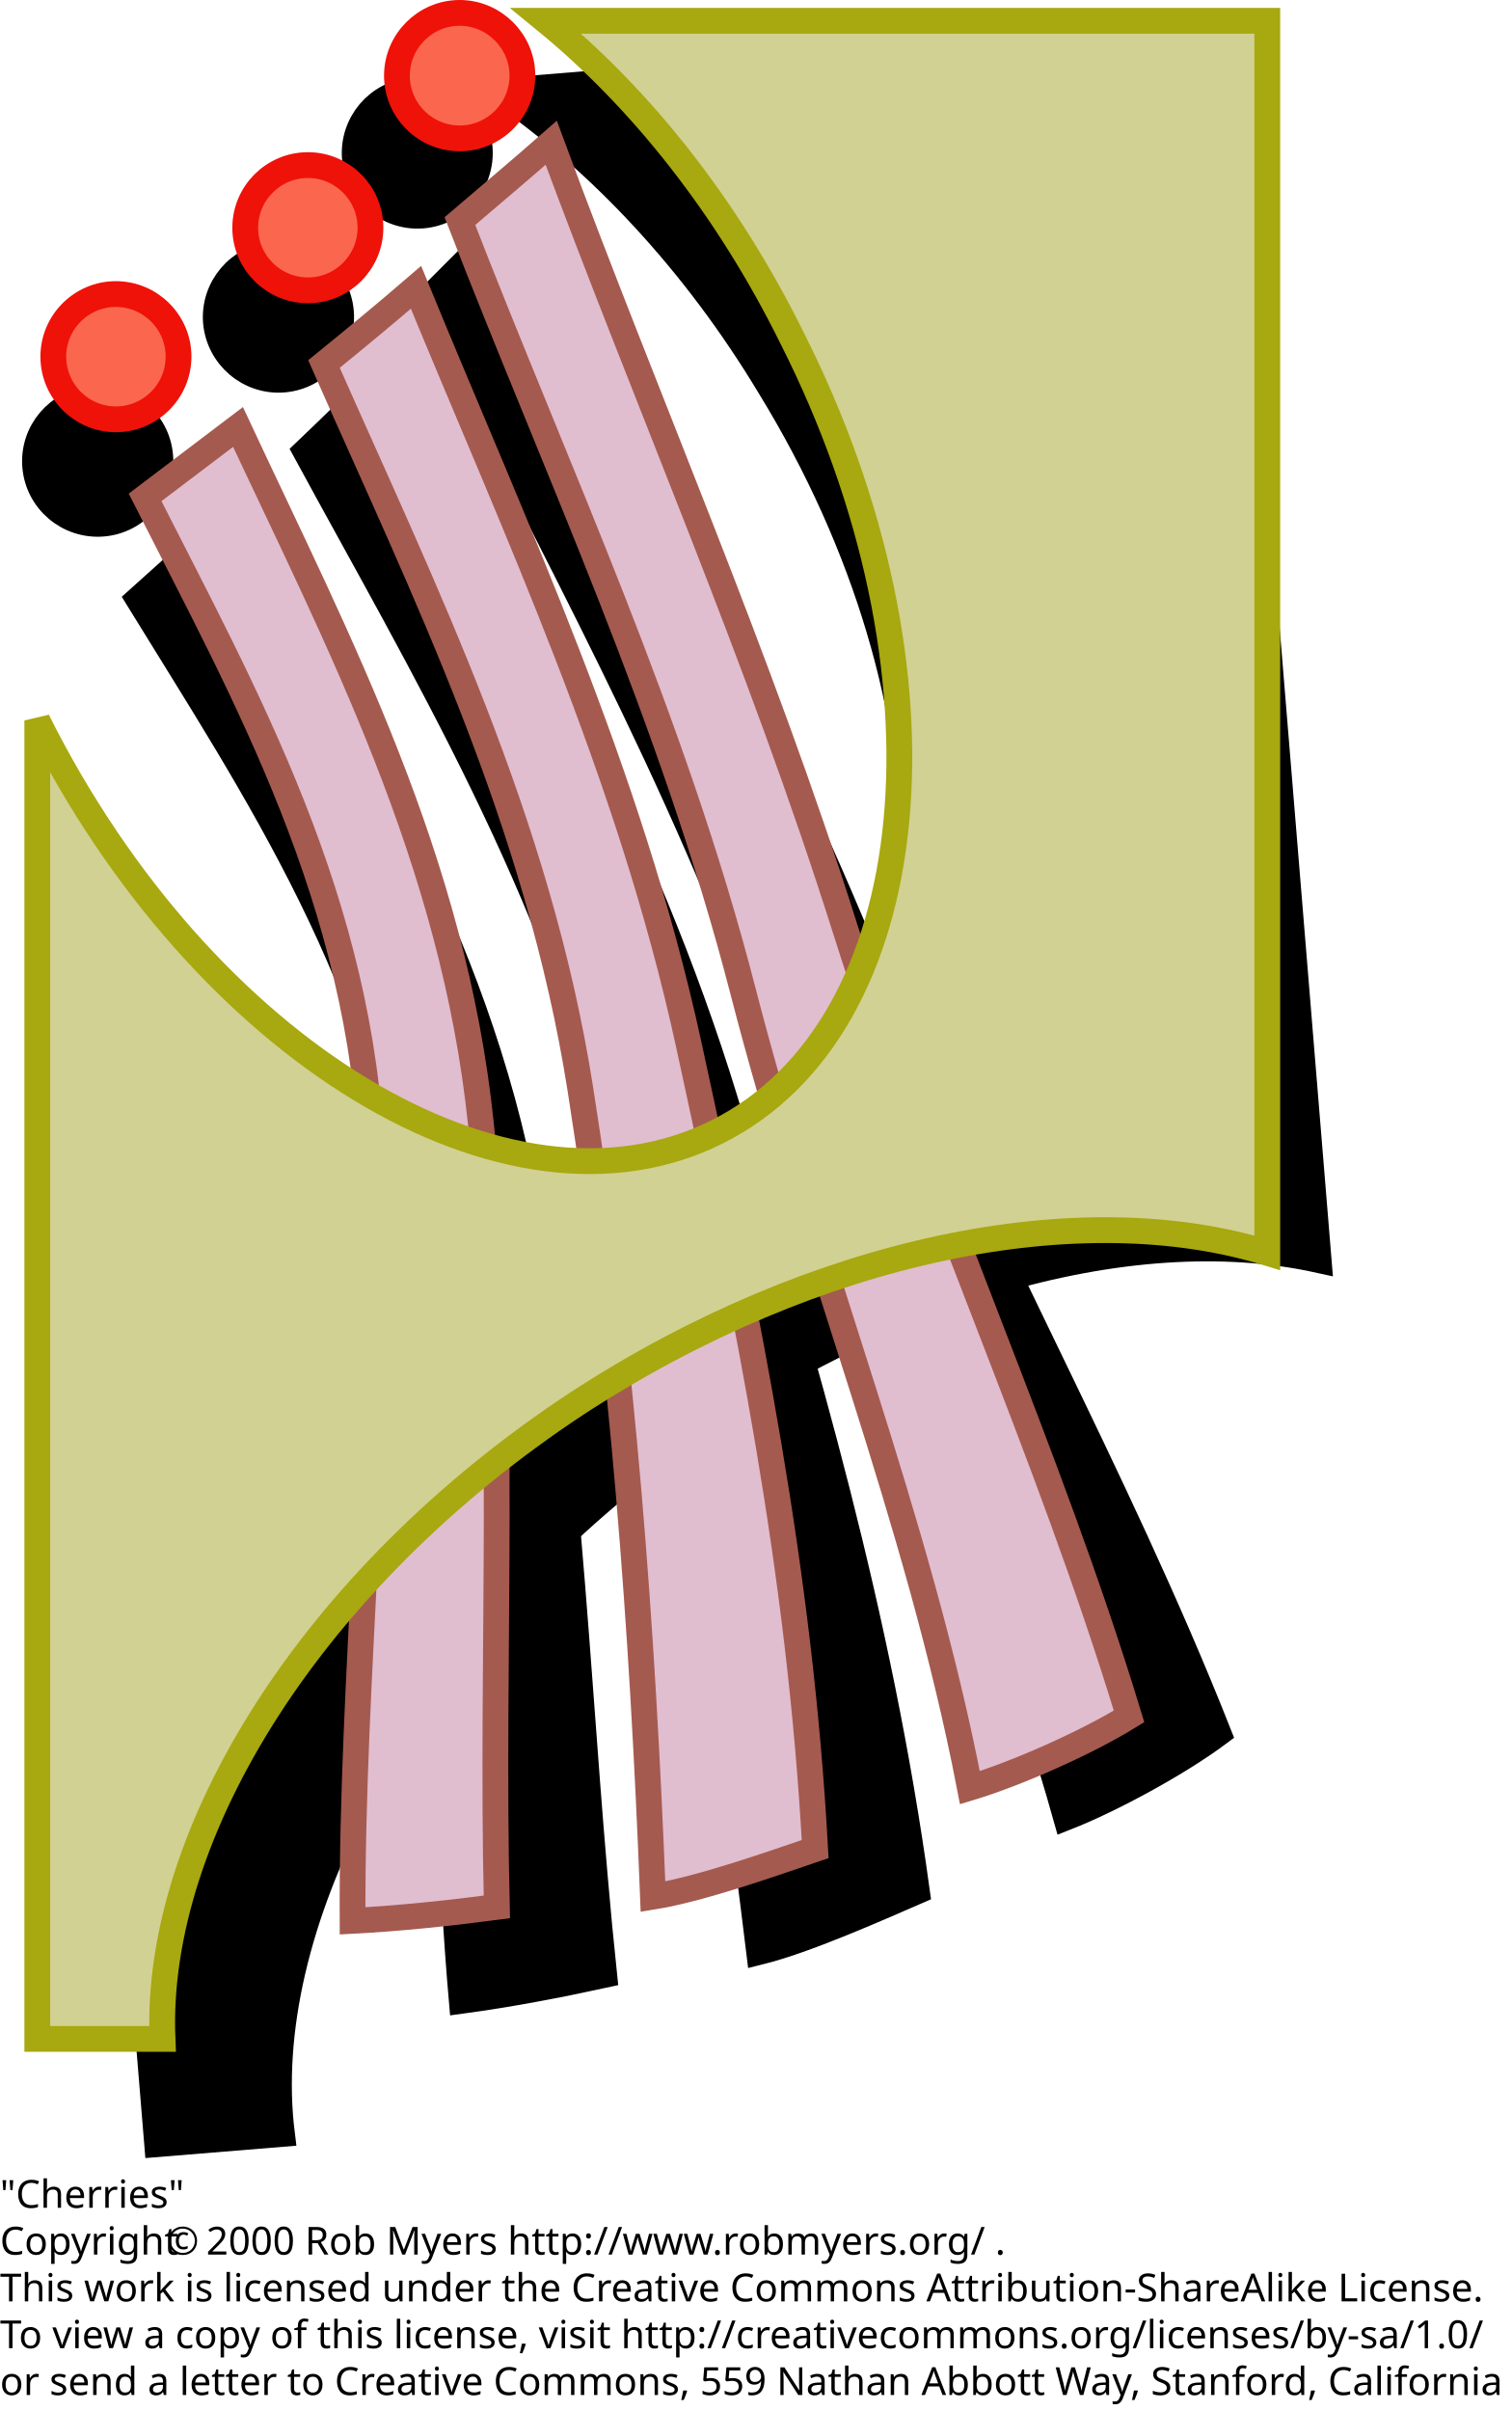
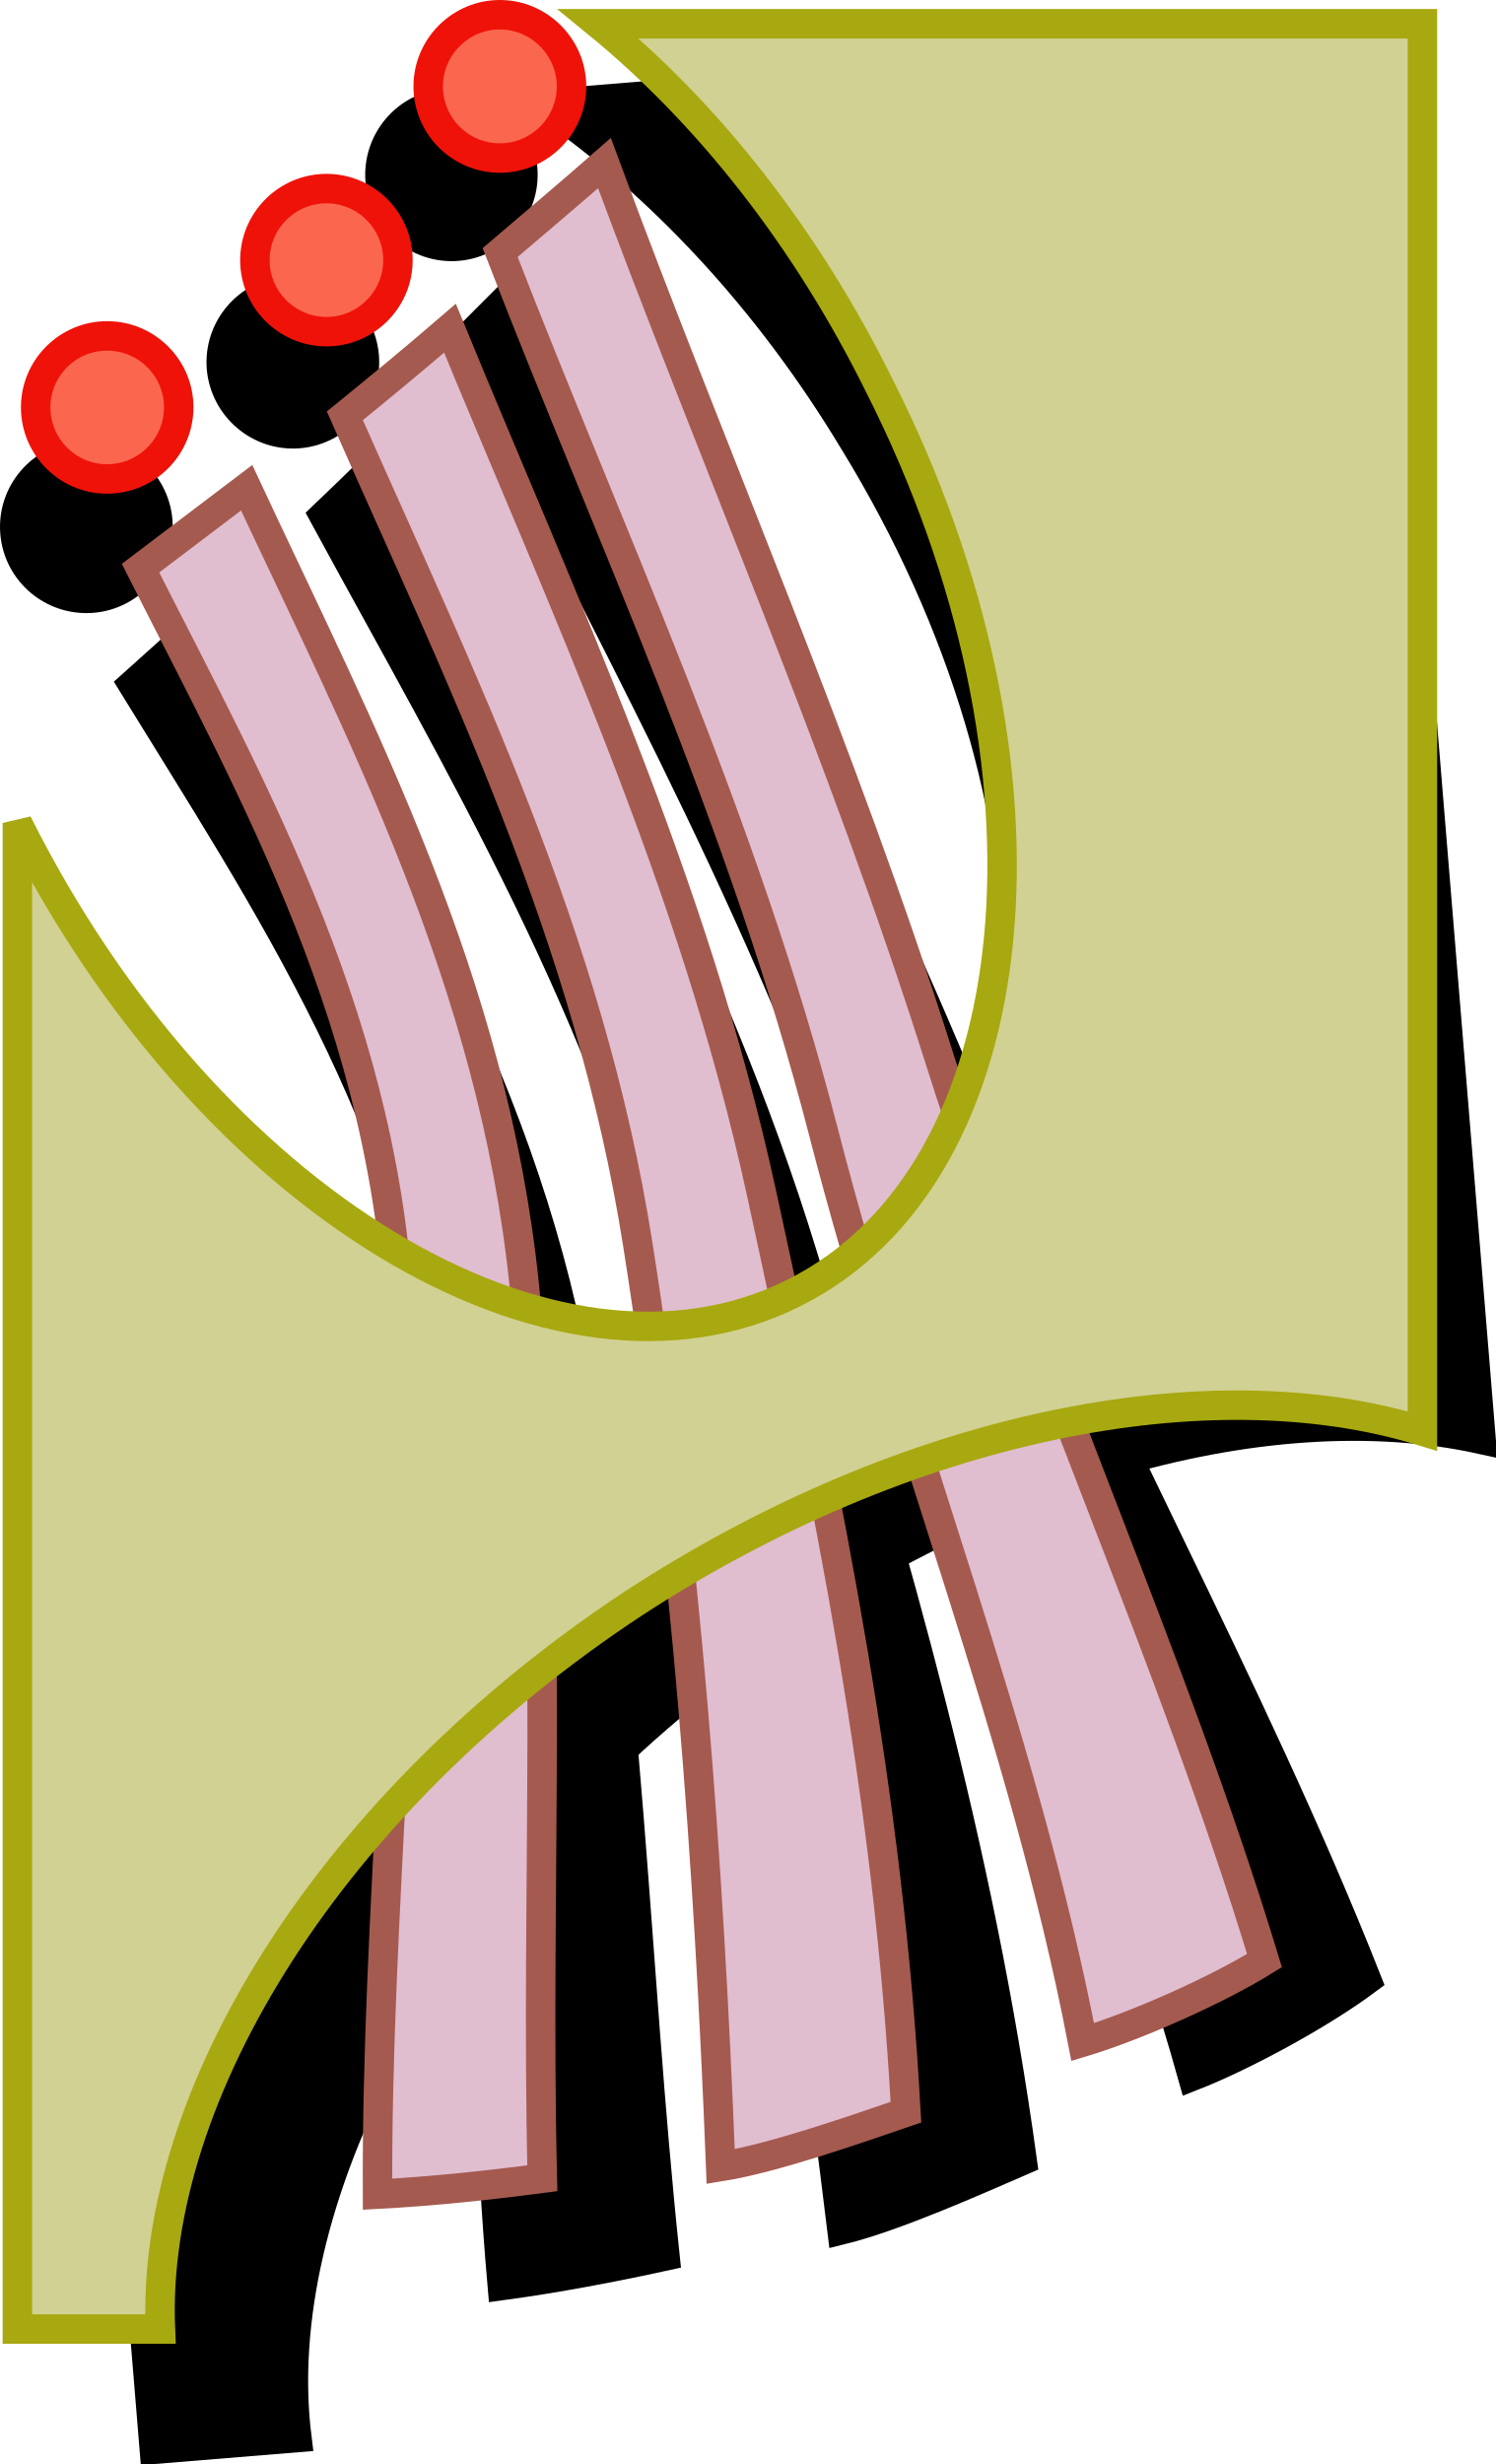
- <svg xmlns="http://www.w3.org/2000/svg" width="468.311" height="747.057" viewBox="0 0 468.311 747.057" style="overflow:visible;enable-background:new 0 0 468.311 747.057" xml:space="preserve">
-   <style type="text/css">
+ <svg xmlns="http://www.w3.org/2000/svg" width="405.784" height="668.375" viewBox="0 0 468.311 747.057" style="overflow:visible" xml:space="preserve" id="svg2509" version="1.0">
+   <defs id="defs2563" />
+   <style type="text/css" id="style2511">
	
		@font-face{font-family:'Times-Roman';src:url(19E451E5.cef)}
	
	</style>
-   <g id="Layer_1">
-     <text transform="matrix(1 0 0 1 0 684.0942)">
-       <tspan x="0" y="0" style="font-family:'Times-Roman'; font-size:12;">"Cherries"</tspan>
-       <tspan x="0" y="14.5" style="font-family:'Times-Roman'; font-size:12;">Copyright </tspan>
-       <tspan x="51.668" y="14.5" style="font-family:'Times-Roman'; font-size:12;">©</tspan>
-       <tspan x="60.785" y="14.5" style="font-family:'Times-Roman'; font-size:12;"> 2000 Rob Myers http://www.robmyers.org/ .</tspan>
-       <tspan x="0" y="29" style="font-family:'Times-Roman'; font-size:12;">This work is licensed under the Creative Commons Attribution-ShareAlike License.</tspan>
-       <tspan x="0" y="43.5" style="font-family:'Times-Roman'; font-size:12;">To view a copy of this license, visit http://creativecommons.org/licenses/by-sa/1.0/ </tspan>
-       <tspan x="0" y="58" style="font-family:'Times-Roman'; font-size:12;">or send a letter to Creative Commons, 559 Nathan Abbott Way, Stanford, California 94305, USA.</tspan>
-     </text>
-     <g>
-       <g>
-         <path style="stroke:#000000;stroke-width:7.992;" d="M42.872,185.651c8.928-8.064,17.928-16.057,26.928-24.12      c36.144,63.216,77.616,128.088,92.736,209.448c15.12,81.504,16.272,161.208,24.696,240.983      c-14.544,3.168-29.304,5.977-44.136,7.992c-6.696-76.752-3.528-154.08-13.176-234.504      C120.2,304.955,78.8,244.115,42.872,185.651z" />
-         <path style="stroke:#000000;stroke-width:7.992;" d="M94.712,139.859c8.928-8.496,17.712-17.137,26.424-25.92      c36.72,71.928,78.264,144.216,103.536,226.871c25.416,83.16,47.736,159.912,59.473,245.232      c-12.457,5.4-34.345,15.192-48.889,18.792c-10.008-82.296-22.896-165.096-42.84-247.248      C172.544,275.579,131.216,207.107,94.712,139.859z" />
-         <path style="stroke:#000000;stroke-width:7.992;" d="M133.016,92.338c8.784-8.784,17.496-17.496,26.28-26.496      c36,77.4,77.256,153.36,110.664,235.008c33.696,82.297,75.744,155.593,107.64,236.232      c-12.455,9.288-33.264,20.592-47.231,26.064c-22.968-82.009-61.272-156.816-90.216-240.049      C211.424,240.514,169.232,166.93,133.016,92.338z" />
-         <path style="stroke:#000000;stroke-width:7.992;" d="M28.688,123.586c10.656-0.936,20.088,7.056,20.952,17.712      c0.864,10.656-7.128,20.088-17.784,20.952c-10.656,0.864-20.088-7.056-20.952-17.784      C10.04,133.811,18.032,124.451,28.688,123.586z" />
-         <path style="stroke:#000000;stroke-width:7.992;" d="M84.704,78.875c10.656-0.864,20.088,7.128,20.952,17.784      c0.864,10.656-7.128,20.088-17.784,20.952c-10.656,0.863-20.016-7.128-20.952-17.784C66.056,89.17,74.048,79.739,84.704,78.875z      " />
-         <path style="stroke:#000000;stroke-width:7.992;" d="M127.688,28.042c10.656-0.864,20.088,7.128,20.952,17.784      c0.864,10.656-7.056,20.088-17.712,20.952c-10.656,0.863-20.088-7.128-20.952-17.784      C109.112,38.338,117.032,28.907,127.688,28.042z" />
-         <path style="stroke:#000000;stroke-width:7.992;" d="M154.544,28.258c31.104,21.456,60.696,52.776,84.024,91.584      c60.552,98.712,59.184,209.521-2.952,247.248c-61.848,37.584-160.92-11.88-220.392-109.872l33.48,407.16l38.664-3.168      C79.52,597.995,122,515.05,199.184,454.499c70.272-54.576,150.625-77.04,209.448-64.08L377.384,9.97L154.544,28.258z" />
-       </g>
-       <path style="fill:#E1BDD0;stroke:#A55A4F;stroke-width:7.992;" d="M44.96,154.115c9.576-7.272,19.224-14.544,28.8-21.816     c30.816,66.024,66.888,134.064,75.312,216.36c8.352,82.439,2.952,162,4.896,242.208c-14.832,1.943-29.736,3.527-44.712,4.32     c-0.36-77.04,9.144-153.864,6.048-234.792C112.28,279.395,75.992,215.386,44.96,154.115z" />
-       <path style="fill:#E1BDD0;stroke:#A55A4F;stroke-width:7.992;" d="M100.4,112.787c9.576-7.776,19.08-15.624,28.512-23.76     c30.672,74.735,66.168,150.191,84.527,234.647c18.504,84.96,34.488,163.296,39.168,249.265     c-12.887,4.392-35.424,12.384-50.255,14.76c-3.24-82.8-9.288-166.464-22.464-249.984     C166.856,254.411,131.288,182.771,100.4,112.787z" />
-       <path style="fill:#E1BDD0;stroke:#A55A4F;stroke-width:7.992;" d="M142.52,68.506c9.432-8.063,18.864-15.983,28.296-24.264     c29.592,80.136,64.44,159.191,91.008,243.288c26.855,84.815,62.783,161.279,88.056,244.296     c-13.248,8.208-34.991,17.784-49.319,22.104c-16.129-83.592-48.24-161.352-70.272-246.672     C208.472,222.586,172.472,145.834,142.52,68.506z" />
-       <path style="fill:#FB674E;stroke:#EF1209;stroke-width:7.992;" d="M35.888,91.115c10.728,0,19.44,8.712,19.44,19.368     c0,10.728-8.712,19.439-19.44,19.439c-10.656,0-19.368-8.712-19.368-19.439C16.52,99.827,25.232,91.115,35.888,91.115z" />
-       <path style="fill:#FB674E;stroke:#EF1209;stroke-width:7.992;" d="M95.432,51.155c10.656,0,19.368,8.712,19.368,19.439     c0,10.656-8.712,19.368-19.368,19.368c-10.728,0-19.44-8.712-19.44-19.368C75.992,59.867,84.704,51.155,95.432,51.155z" />
-       <path style="fill:#FB674E;stroke:#EF1209;stroke-width:7.992;" d="M142.448,3.995c10.656,0,19.44,8.784,19.44,19.439     c0,10.729-8.784,19.44-19.44,19.44c-10.728,0-19.44-8.712-19.44-19.44C123.008,12.779,131.72,3.995,142.448,3.995z" />
-       <path style="fill:#D1D193;stroke:#A8A810;stroke-width:7.992;" d="M169.16,6.443c29.232,23.903,56.16,57.527,76.248,98.208     c52.271,103.319,41.832,213.624-23.256,246.096c-64.729,32.4-159.336-25.056-210.601-127.512v408.527H50.36     c-2.664-63.72,46.44-142.848,128.376-196.848c74.52-48.6,156.384-64.44,213.984-46.728V6.443H169.16z" />
+   <g style="overflow:visible" id="g2530" transform="matrix(1.154089,0,0,1.154089,-7.898638,-12.15264)">
+     <g id="g2532">
+       <path id="path2534" d="M 42.872,185.651 C 51.8,177.587 60.8,169.594 69.8,161.531 C 105.944,224.747 147.416,289.619 162.536,370.979 C 177.656,452.483 178.808,532.187 187.232,611.962 C 172.688,615.13 157.928,617.939 143.096,619.954 C 136.4,543.202 139.568,465.874 129.92,385.45 C 120.2,304.955 78.8,244.115 42.872,185.651 z" style="stroke:#000000;stroke-width:7.992" />
+       <path id="path2536" d="M 94.712,139.859 C 103.64,131.363 112.424,122.722 121.136,113.939 C 157.856,185.867 199.4,258.155 224.672,340.81 C 250.088,423.97 272.408,500.722 284.145,586.042 C 271.688,591.442 249.8,601.234 235.256,604.834 C 225.248,522.538 212.36,439.738 192.416,357.586 C 172.544,275.579 131.216,207.107 94.712,139.859 z" style="stroke:#000000;stroke-width:7.992" />
+       <path id="path2538" d="M 133.016,92.338 C 141.8,83.554 150.512,74.842 159.296,65.842 C 195.296,143.242 236.552,219.202 269.96,300.85 C 303.656,383.147 345.704,456.443 377.6,537.082 C 365.145,546.37 344.336,557.674 330.369,563.146 C 307.401,481.137 269.097,406.33 240.153,323.097 C 211.424,240.514 169.232,166.93 133.016,92.338 z" style="stroke:#000000;stroke-width:7.992" />
+       <path id="path2540" d="M 28.688,123.586 C 39.344,122.65 48.776,130.642 49.64,141.298 C 50.504,151.954 42.512,161.386 31.856,162.25 C 21.2,163.114 11.768,155.194 10.904,144.466 C 10.04,133.811 18.032,124.451 28.688,123.586 z" style="stroke:#000000;stroke-width:7.992" />
+       <path id="path2542" d="M 84.704,78.875 C 95.36,78.011 104.792,86.003 105.656,96.659 C 106.52,107.315 98.528,116.747 87.872,117.611 C 77.216,118.474 67.856,110.483 66.92,99.827 C 66.056,89.17 74.048,79.739 84.704,78.875 z" style="stroke:#000000;stroke-width:7.992" />
+       <path id="path2544" d="M 127.688,28.042 C 138.344,27.178 147.776,35.17 148.64,45.826 C 149.504,56.482 141.584,65.914 130.928,66.778 C 120.272,67.641 110.84,59.65 109.976,48.994 C 109.112,38.338 117.032,28.907 127.688,28.042 z" style="stroke:#000000;stroke-width:7.992" />
+       <path id="path2546" d="M 154.544,28.258 C 185.648,49.714 215.24,81.034 238.568,119.842 C 299.12,218.554 297.752,329.363 235.616,367.09 C 173.768,404.674 74.696,355.21 15.224,257.218 L 48.704,664.378 L 87.368,661.21 C 79.52,597.995 122,515.05 199.184,454.499 C 269.456,399.923 349.809,377.459 408.632,390.419 L 377.384,9.97 L 154.544,28.258 z" style="stroke:#000000;stroke-width:7.992" />
    </g>
+     <path id="path2548" d="M 44.96,154.115 C 54.536,146.843 64.184,139.571 73.76,132.299 C 104.576,198.323 140.648,266.363 149.072,348.659 C 157.424,431.098 152.024,510.659 153.968,590.867 C 139.136,592.81 124.232,594.394 109.256,595.187 C 108.896,518.147 118.4,441.323 115.304,360.395 C 112.28,279.395 75.992,215.386 44.96,154.115 z" style="fill:#e1bdd0;stroke:#a55a4f;stroke-width:7.992" />
+     <path id="path2550" d="M 100.4,112.787 C 109.976,105.011 119.48,97.163 128.912,89.027 C 159.584,163.762 195.08,239.218 213.439,323.674 C 231.943,408.634 247.927,486.97 252.607,572.939 C 239.72,577.331 217.183,585.323 202.352,587.699 C 199.112,504.899 193.064,421.235 179.888,337.715 C 166.856,254.411 131.288,182.771 100.4,112.787 z" style="fill:#e1bdd0;stroke:#a55a4f;stroke-width:7.992" />
+     <path id="path2552" d="M 142.52,68.506 C 151.952,60.443 161.384,52.523 170.816,44.242 C 200.408,124.378 235.256,203.433 261.824,287.53 C 288.679,372.345 324.607,448.809 349.88,531.826 C 336.632,540.034 314.889,549.61 300.561,553.93 C 284.432,470.338 252.321,392.578 230.289,307.258 C 208.472,222.586 172.472,145.834 142.52,68.506 z" style="fill:#e1bdd0;stroke:#a55a4f;stroke-width:7.992" />
+     <path id="path2554" d="M 35.888,91.115 C 46.616,91.115 55.328,99.827 55.328,110.483 C 55.328,121.211 46.616,129.922 35.888,129.922 C 25.232,129.922 16.52,121.21 16.52,110.483 C 16.52,99.827 25.232,91.115 35.888,91.115 z" style="fill:#fb674e;stroke:#ef1209;stroke-width:7.992" />
+     <path id="path2556" d="M 95.432,51.155 C 106.088,51.155 114.8,59.867 114.8,70.594 C 114.8,81.25 106.088,89.962 95.432,89.962 C 84.704,89.962 75.992,81.25 75.992,70.594 C 75.992,59.867 84.704,51.155 95.432,51.155 z" style="fill:#fb674e;stroke:#ef1209;stroke-width:7.992" />
+     <path id="path2558" d="M 142.448,3.995 C 153.104,3.995 161.888,12.779 161.888,23.434 C 161.888,34.163 153.104,42.874 142.448,42.874 C 131.72,42.874 123.008,34.162 123.008,23.434 C 123.008,12.779 131.72,3.995 142.448,3.995 z" style="fill:#fb674e;stroke:#ef1209;stroke-width:7.992" />
+     <path id="path2560" d="M 169.16,6.443 C 198.392,30.346 225.32,63.97 245.408,104.651 C 297.679,207.97 287.24,318.275 222.152,350.747 C 157.423,383.147 62.816,325.691 11.551,223.235 L 11.551,631.762 L 50.36,631.762 C 47.696,568.042 96.8,488.914 178.736,434.914 C 253.256,386.314 335.12,370.474 392.72,388.186 L 392.72,6.443 L 169.16,6.443 z" style="fill:#d1d193;stroke:#a8a810;stroke-width:7.992" />
  </g>
</svg>
